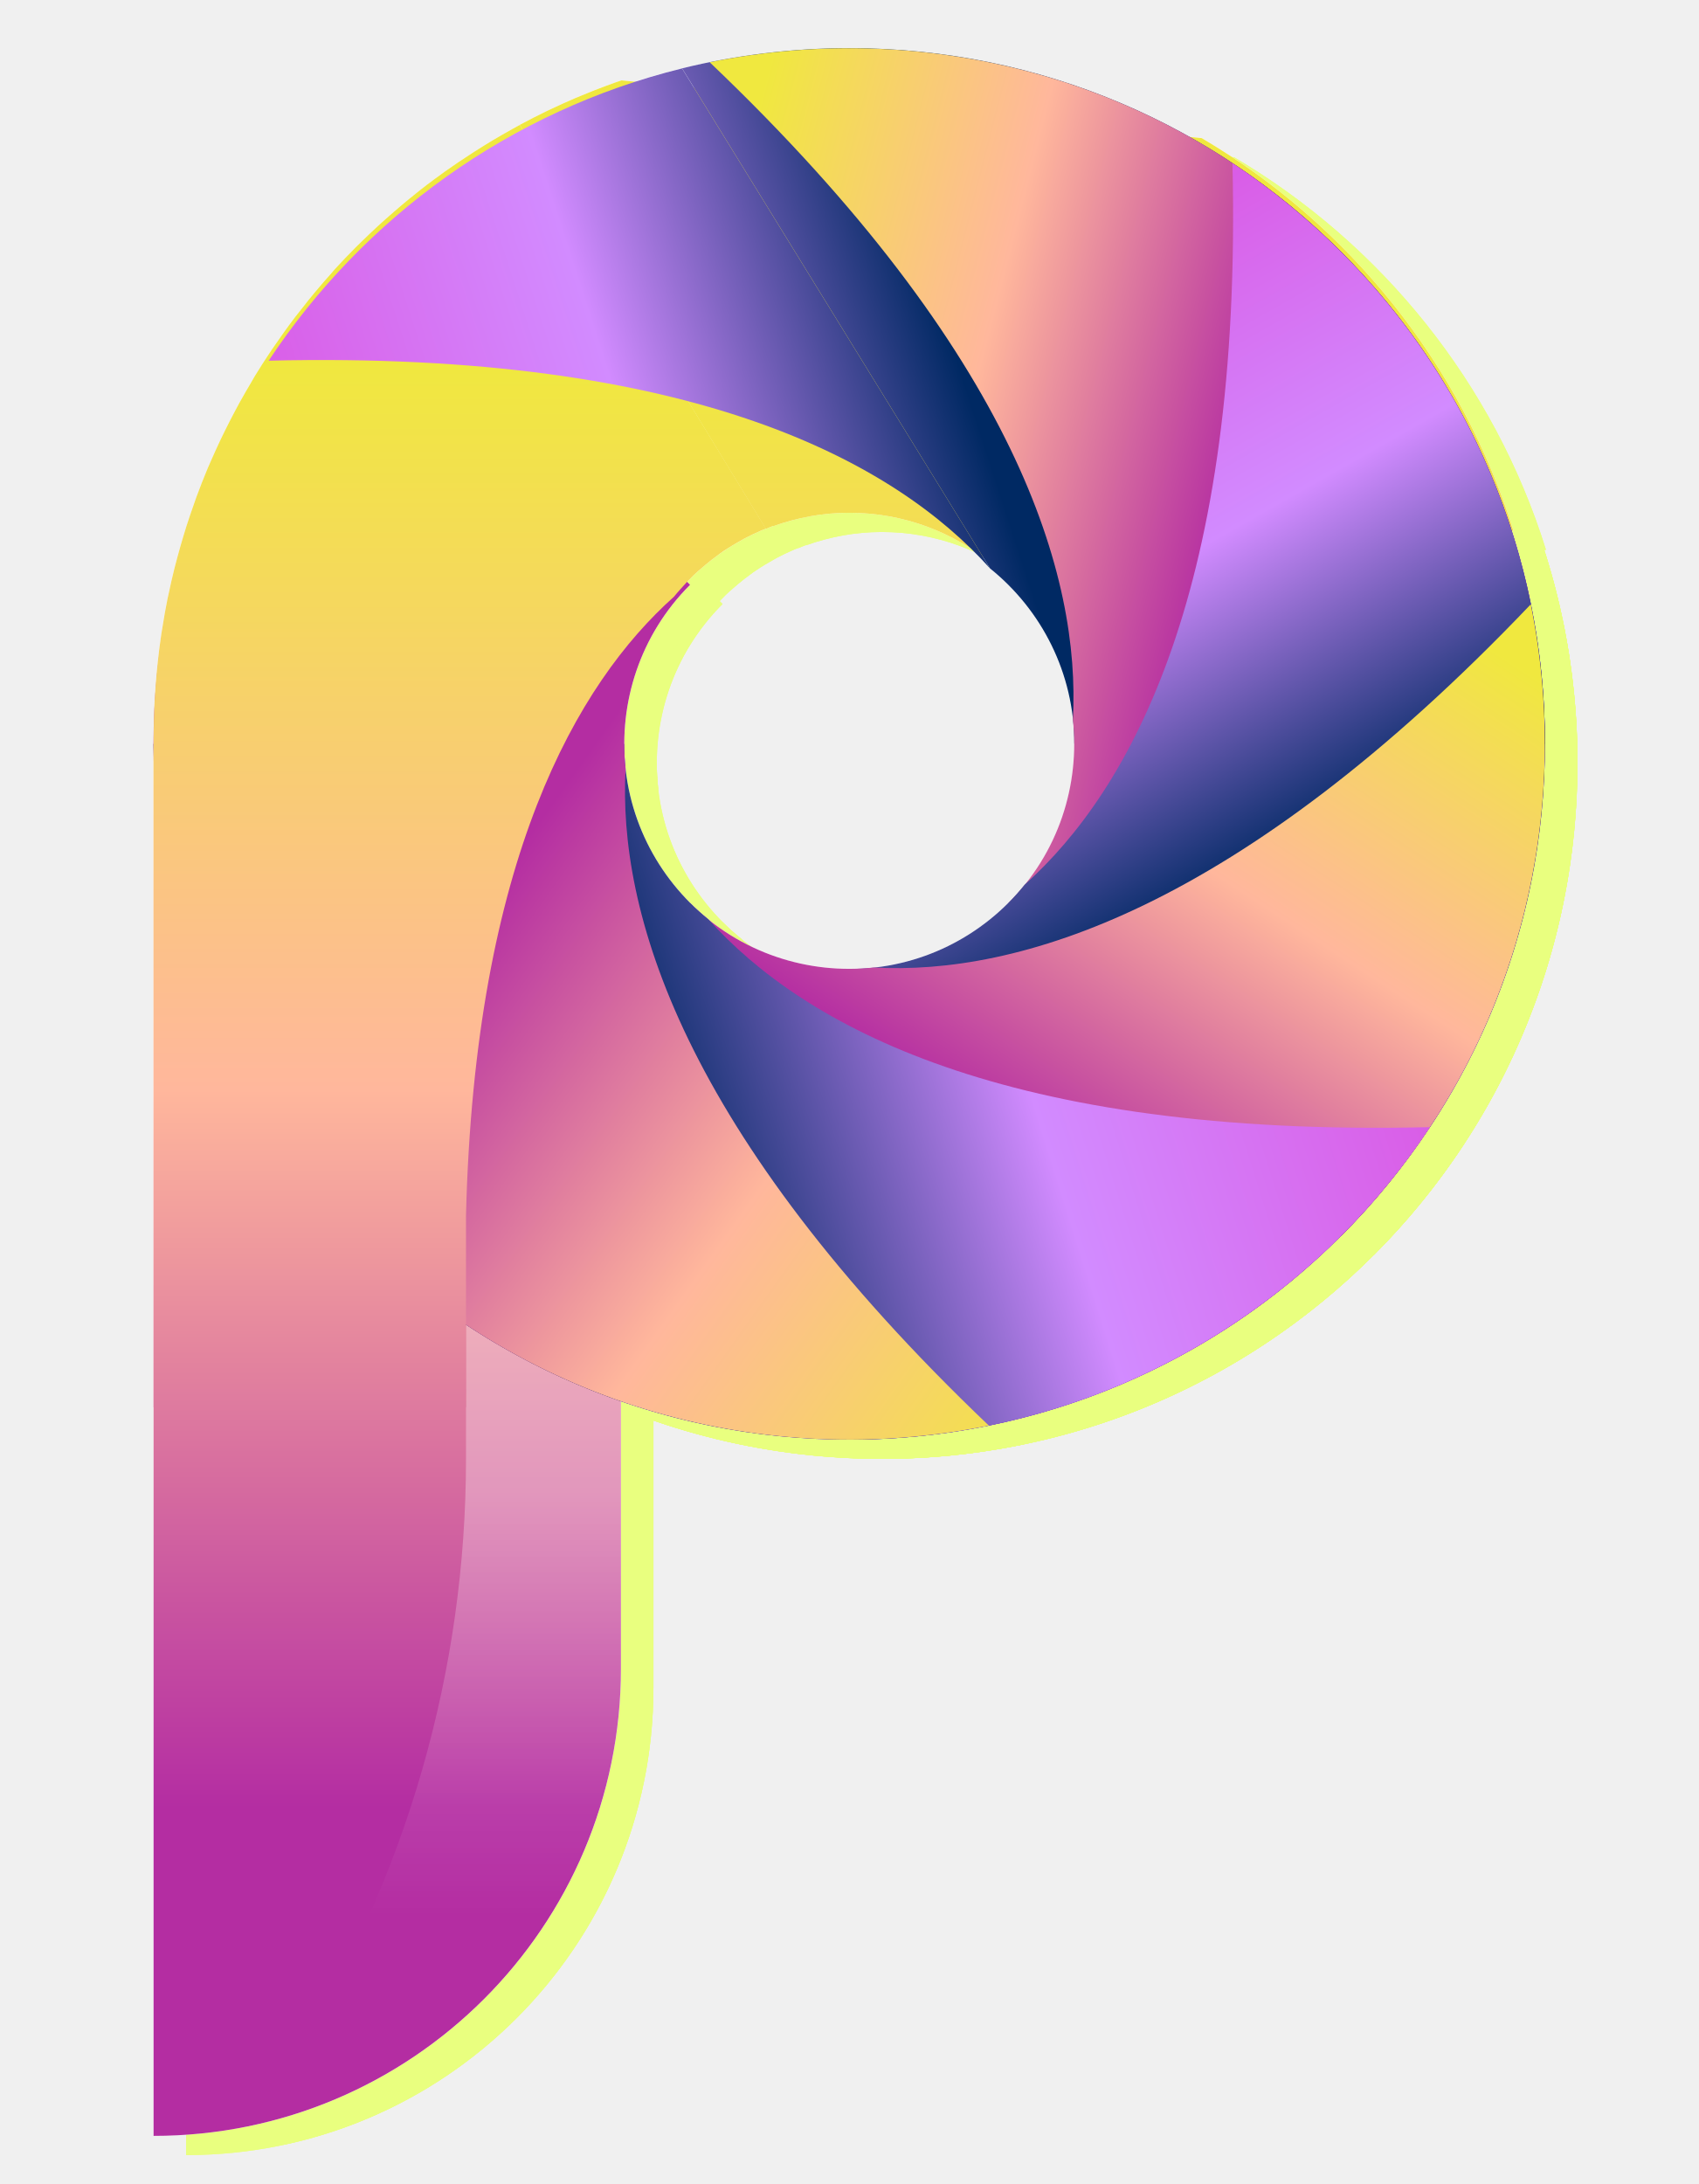
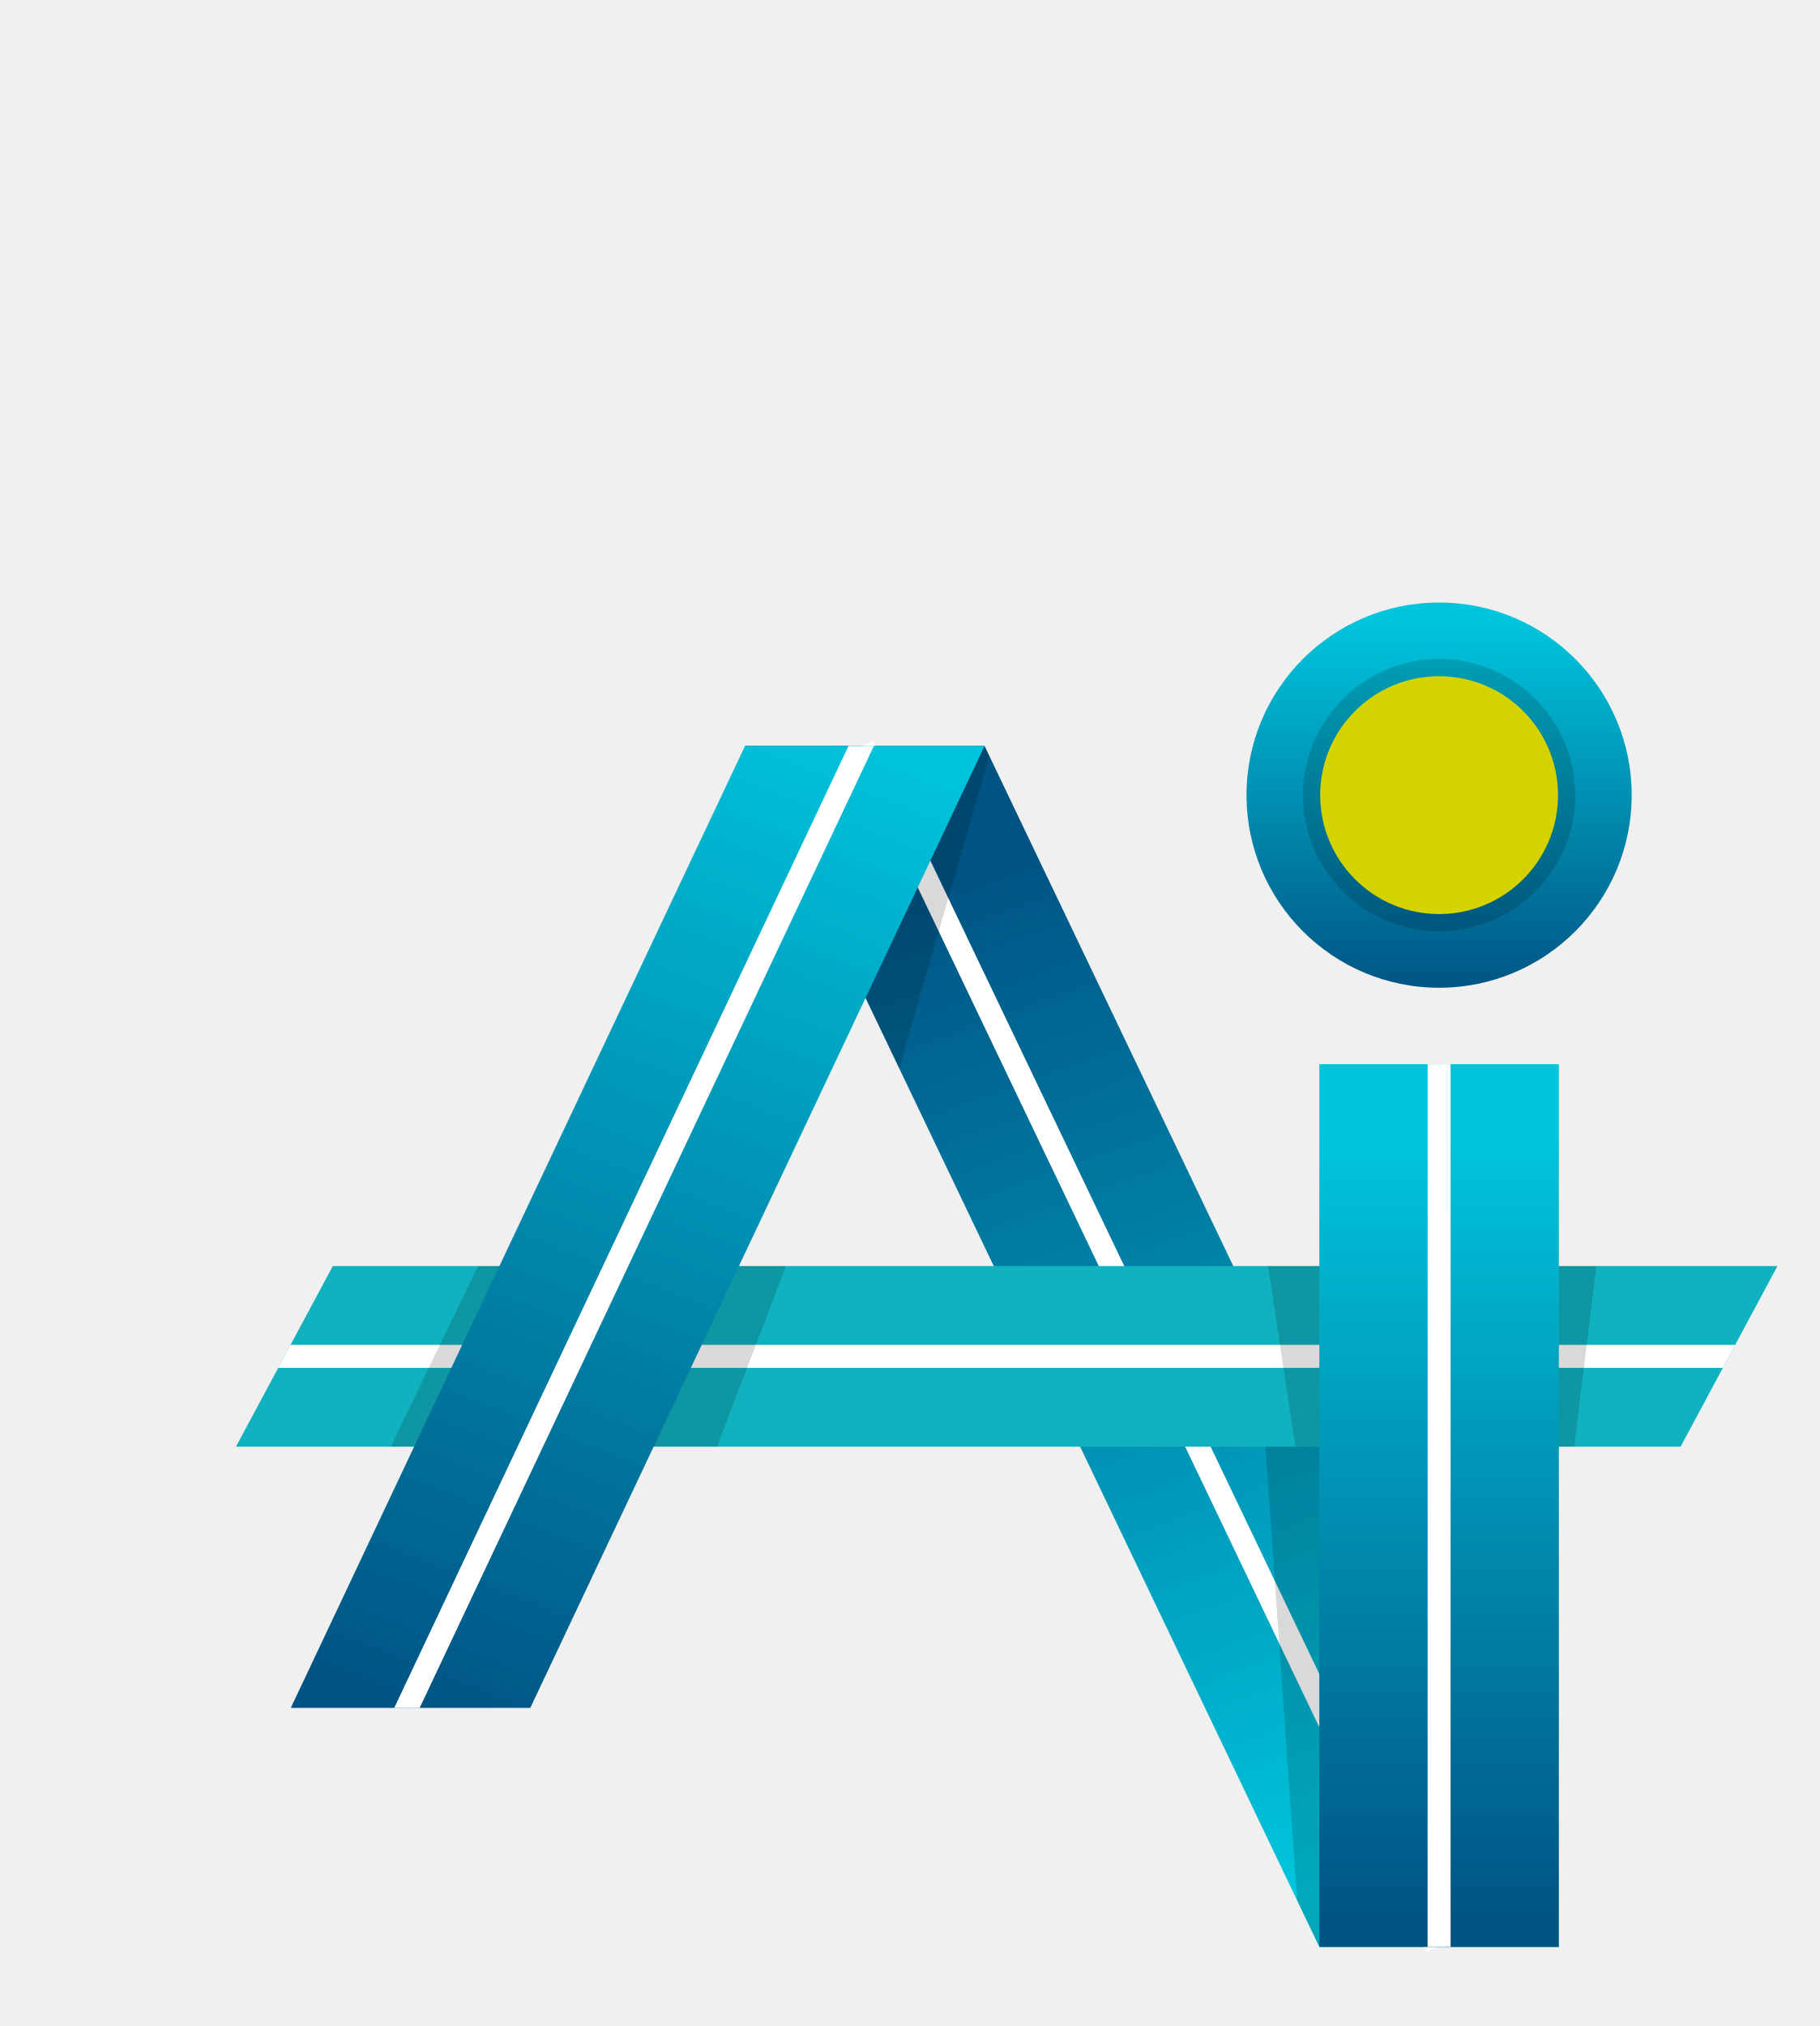
- <svg xmlns="http://www.w3.org/2000/svg" version="1.1" id="Layer_1" x="0px" y="0px" width="70px" height="90px" viewBox="-10 -10 70 90" enable-background="new -10 -10 70 90" xml:space="preserve">
-   <g id="Layer_1_2_">
+ <svg xmlns="http://www.w3.org/2000/svg" xmlns:xlink="http://www.w3.org/1999/xlink" version="1.1" id="Layer_1" x="0px" y="0px" width="1425.286px" height="1586.96px" viewBox="0 0 1425.286 1586.96" enable-background="new 0 0 1425.286 1586.96" xml:space="preserve">
+   <g>
    <g>
-       <path fill="#E9FF7F" d="M16.93-5.641L-2.332,21.446v57.363l0,0c10.638,0,19.261-8.623,19.261-19.261L16.93-5.641L16.93-5.641z" />
-       <path opacity="0.5" fill="#E9FF7F" enable-background="new    " d="M10.546,45.375v5.546c0,8.686-2.445,17.2-7.057,24.563    l-1.82,2.903c8.717-1.841,15.26-9.576,15.26-18.841V43.424L10.546,45.375z" />
-       <path fill="#E9FF7F" d="M22.902,12.586c0.104-0.041,0.206-0.086,0.311-0.124l0.008,0.008c0.976-0.349,2.022-0.548,3.117-0.548    c4.502,0,8.255,3.209,9.094,7.464l18.28-6.734C51.576,5.801,46.935,0.058,40.867-3.517l-8.032-0.798L16.948-5.894    c-0.094,0.033-0.191,0.061-0.286,0.097c-0.135,0.048-0.273,0.099-0.408,0.15c-0.278,0.104-0.555,0.213-0.828,0.326    c-0.127,0.051-0.252,0.102-0.377,0.155c-0.344,0.147-0.682,0.301-1.019,0.461c-0.048,0.023-0.097,0.043-0.142,0.066    c-0.38,0.183-0.756,0.377-1.126,0.575L22.902,12.586z" />
-       <path fill="#E9FF7F" d="M32.144,14.218c2.114,1.701,3.472,4.304,3.472,7.228h19.397c0-15.836-12.835-28.671-28.671-28.671    c-2.376,0-4.684,0.291-6.892,0.833L32.144,14.218z" />
-       <path fill="#E9FF7F" d="M46.615,1.171c-7.069-7.069-16.911-9.67-26.025-7.814C33.304,5.472,35.877,14.6,35.557,20.438    c0.293,2.697-0.588,5.498-2.656,7.566l13.717,13.717C57.811,30.523,57.811,12.37,46.615,1.171z" />
-       <path fill="#E9FF7F" d="M55.012,21.446c0-9.999-5.119-18.794-12.879-23.927c0.423,17.555-4.21,25.832-8.565,29.731    c-1.698,2.114-4.304,3.472-7.228,3.472v19.397C42.176,50.118,55.012,37.281,55.012,21.446z" />
-       <path fill="#E9FF7F" d="M46.613,41.721c7.069-7.069,9.67-16.911,7.814-26.025C42.311,28.409,33.183,30.984,27.346,30.662    c-2.697,0.293-5.498-0.588-7.566-2.656L6.063,41.723C17.263,52.916,35.417,52.916,46.613,41.721z" />
-       <path fill="#E9FF7F" d="M26.34,50.12c9.999,0,18.794-5.119,23.927-12.879c-17.555,0.423-25.832-4.21-29.731-8.565    c-2.113-1.702-3.471-4.305-3.471-7.228H-2.332C-2.332,37.281,10.505,50.12,26.34,50.12z" />
-       <path fill="#E9FF7F" d="M6.065,41.723c7.069,7.069,16.911,9.67,26.025,7.814c-12.713-12.115-15.288-21.242-14.967-27.08    c-0.292-2.698,0.588-5.499,2.656-7.567L6.065,1.173C-5.133,12.372-5.133,30.525,6.065,41.723z" />
-       <path fill="#E9FF7F" d="M12.764-4.062c-0.109,0.058-0.216,0.119-0.324,0.18c-0.264,0.145-0.527,0.296-0.786,0.451    c-0.122,0.074-0.246,0.15-0.37,0.226c-0.252,0.155-0.502,0.316-0.751,0.481c-0.107,0.071-0.213,0.14-0.321,0.211    c-0.347,0.236-0.69,0.479-1.026,0.73C9.183-1.779,9.18-1.777,9.178-1.774C8.846-1.525,8.521-1.267,8.199-1.005    C8.098-0.924,7.999-0.84,7.898-0.756C7.675-0.568,7.45-0.374,7.231-0.178C7.125-0.082,7.018,0.012,6.913,0.11    C6.689,0.316,6.469,0.528,6.253,0.739c-0.084,0.084-0.17,0.165-0.254,0.249C5.706,1.284,5.416,1.586,5.135,1.895    C5.095,1.94,5.057,1.986,5.016,2.029C4.775,2.297,4.54,2.569,4.311,2.845c-0.086,0.104-0.17,0.211-0.257,0.316    C3.871,3.387,3.69,3.617,3.512,3.848C3.426,3.96,3.342,4.075,3.258,4.188c-0.188,0.257-0.37,0.514-0.55,0.774    C2.649,5.05,2.586,5.134,2.527,5.223C2.291,5.575,2.065,5.925,1.845,6.285C1.799,6.361,1.756,6.44,1.711,6.516    C1.54,6.802,1.371,7.093,1.211,7.382C1.145,7.507,1.079,7.63,1.013,7.755c-0.137,0.257-0.271,0.52-0.4,0.781    c-0.061,0.127-0.124,0.252-0.185,0.38C0.281,9.219,0.144,9.527,0.01,9.838c-0.033,0.081-0.071,0.16-0.107,0.241    c-0.164,0.393-0.319,0.788-0.466,1.186c-0.038,0.102-0.074,0.208-0.109,0.311c-0.107,0.304-0.211,0.606-0.309,0.912    c-0.043,0.137-0.086,0.276-0.127,0.415c-0.086,0.287-0.169,0.575-0.248,0.865c-0.036,0.135-0.074,0.268-0.107,0.403    c-0.091,0.367-0.178,0.736-0.254,1.108c-0.01,0.053-0.025,0.107-0.036,0.163c-0.088,0.426-0.164,0.856-0.23,1.287    c-0.02,0.124-0.036,0.249-0.053,0.373c-0.046,0.314-0.086,0.63-0.119,0.945c-0.015,0.15-0.03,0.301-0.046,0.451    c-0.028,0.311-0.053,0.624-0.071,0.938c-0.008,0.137-0.018,0.276-0.025,0.413c-0.018,0.41-0.03,0.823-0.03,1.235H-2.33v0.071    c0,0.013,0,0.025,0,0.041c0,0.003,0,0.005,0,0.005c0,0.01,0,0.018,0,0.025v27.561h12.876v-7.893    c0.356-14.684,4.573-21.935,8.565-25.506l0,0c0.089-0.112,0.185-0.216,0.281-0.326c0.072-0.084,0.15-0.168,0.229-0.252    c0.097-0.102,0.196-0.203,0.299-0.304c0.091-0.089,0.188-0.173,0.285-0.257c0.152-0.135,0.309-0.264,0.469-0.39    c0.117-0.091,0.234-0.18,0.357-0.268c0.099-0.07,0.201-0.136,0.305-0.203c0.127-0.081,0.259-0.16,0.393-0.236    c0.091-0.053,0.183-0.107,0.276-0.158c0.216-0.114,0.436-0.221,0.662-0.319c0.079-0.036,0.16-0.064,0.241-0.097L12.764-4.062z" />
-       <path fill="#E9FF7F" d="M19.448-6.393C12.369-4.646,6.326-0.262,2.413,5.651c17.555-0.423,25.832,4.21,29.731,8.565L19.448-6.393z    " />
+       <g>
+         <linearGradient id="SVGID_1_" gradientUnits="userSpaceOnUse" x1="1051.29" y1="1466.433" x2="768.719" y2="684.947">
+           <stop offset="0" style="stop-color:#00C5DC" />
+           <stop offset="1" style="stop-color:#005484" />
+         </linearGradient>
+         <polygon fill="url(#SVGID_1_)" points="1221.156,1525.02 1033.53,1525.02 583.648,584.309 771.275,584.309    " />
+         <line fill="none" stroke="#FFFFFF" stroke-width="18" stroke-miterlimit="10" x1="1125.774" y1="1525.02" x2="675.893" y2="584.309" />
+       </g>
+       <g>
+         <polygon opacity="0.15" points="704.357,836.711 775.039,592.179 771.275,584.309 589.688,584.309 587.413,592.179    " />
+       </g>
+       <polygon opacity="0.15" points="1033.53,1525.02 1221.156,1525.02 984.018,1029.161 1016.142,1488.662   " />
    </g>
-   </g>
-   <g id="Layer_1_copy_1_">
    <g>
-       <path fill="#E9FF7F" d="M16.929-5.641L-2.332,21.446v57.363l0,0c10.638,0,19.261-8.623,19.261-19.261V-5.641L16.929-5.641z" />
-       <path opacity="0.5" fill="#E9FF7F" enable-background="new    " d="M10.544,45.374v5.546c0,8.686-2.445,17.2-7.057,24.563    L1.67,78.39c8.717-1.841,15.26-9.576,15.26-18.841V43.427L10.544,45.374z" />
-       <path fill="#E9FF7F" d="M22.901,12.587c0.104-0.041,0.206-0.086,0.311-0.124l0.008,0.008c0.976-0.349,2.022-0.548,3.117-0.548    c4.502,0,8.255,3.209,9.094,7.464l18.28-6.734C51.575,5.802,46.934,0.059,40.866-3.516l-8.03-0.8L16.947-5.895    c-0.094,0.036-0.191,0.064-0.286,0.099c-0.135,0.048-0.273,0.099-0.408,0.15c-0.278,0.104-0.555,0.213-0.828,0.326    c-0.127,0.051-0.252,0.102-0.377,0.155c-0.344,0.147-0.682,0.301-1.019,0.461c-0.048,0.023-0.097,0.043-0.142,0.066    c-0.38,0.183-0.753,0.377-1.126,0.575L22.901,12.587z" />
-       <path fill="#E9FF7F" d="M32.144,14.218c2.114,1.701,3.472,4.304,3.472,7.228h19.397c0-15.836-12.835-28.671-28.671-28.671    c-2.376,0-4.684,0.291-6.892,0.833L32.144,14.218z" />
-       <path fill="#E9FF7F" d="M46.614,1.172c-7.069-7.069-16.911-9.67-26.025-7.814C33.302,5.473,35.877,14.6,35.556,20.438    c0.293,2.697-0.588,5.498-2.656,7.566l13.717,13.717C57.809,30.521,57.809,12.37,46.614,1.172z" />
-       <path fill="#E9FF7F" d="M55.011,21.446c0-9.999-5.119-18.794-12.879-23.927c0.423,17.555-4.21,25.832-8.565,29.731    c-1.698,2.114-4.304,3.472-7.228,3.472v19.397C42.176,50.118,55.011,37.282,55.011,21.446z" />
-       <path fill="#E9FF7F" d="M46.612,41.721c7.069-7.069,9.67-16.911,7.814-26.025C42.31,28.409,33.183,30.984,27.346,30.662    c-2.697,0.293-5.498-0.588-7.566-2.656L6.065,41.721C17.263,52.916,35.416,52.916,46.612,41.721z" />
-       <path fill="#E9FF7F" d="M26.34,50.119c9.999,0,18.794-5.119,23.927-12.879c-17.555,0.423-25.832-4.21-29.731-8.565    c-2.114-1.701-3.472-4.304-3.472-7.228H-2.332C-2.332,37.282,10.504,50.119,26.34,50.119z" />
-       <path fill="#E9FF7F" d="M6.065,41.724c7.069,7.069,16.911,9.67,26.025,7.814C19.377,37.422,16.802,28.295,17.122,22.457    c-0.292-2.697,0.589-5.498,2.656-7.566L6.065,1.173C-5.131,12.371-5.134,30.525,6.065,41.724z" />
-       <path fill="#E9FF7F" d="M12.762-4.062c-0.109,0.058-0.216,0.119-0.324,0.18c-0.264,0.147-0.527,0.299-0.786,0.451    c-0.122,0.076-0.246,0.15-0.37,0.226c-0.252,0.155-0.502,0.316-0.751,0.481c-0.107,0.071-0.213,0.14-0.321,0.213    c-0.347,0.234-0.69,0.476-1.026,0.728C9.181-1.779,9.179-1.777,9.176-1.774C8.842-1.528,8.52-1.27,8.198-1.008    C8.097-0.924,7.997-0.84,7.897-0.756C7.673-0.566,7.449-0.374,7.23-0.178C7.123-0.083,7.017,0.011,6.911,0.109    C6.688,0.314,6.468,0.528,6.252,0.737c-0.084,0.084-0.17,0.165-0.254,0.249C5.702,1.282,5.415,1.585,5.132,1.893    C5.093,1.939,5.055,1.985,5.015,2.031C4.776,2.299,4.538,2.568,4.31,2.846C4.223,2.948,4.139,3.054,4.053,3.16    C3.87,3.386,3.688,3.616,3.511,3.847C3.424,3.959,3.34,4.073,3.257,4.186C3.071,4.443,2.887,4.701,2.709,4.96    C2.647,5.051,2.583,5.137,2.525,5.225c-0.234,0.349-0.461,0.7-0.68,1.059C1.799,6.361,1.756,6.44,1.711,6.516    C1.54,6.802,1.374,7.092,1.211,7.382C1.144,7.507,1.078,7.629,1.012,7.753c-0.137,0.257-0.271,0.52-0.4,0.781    c-0.064,0.127-0.124,0.252-0.185,0.38C0.281,9.221,0.143,9.527,0.008,9.837c-0.033,0.083-0.071,0.161-0.107,0.243    c-0.163,0.393-0.319,0.786-0.466,1.186c-0.038,0.102-0.074,0.208-0.109,0.311c-0.107,0.304-0.211,0.606-0.309,0.912    c-0.043,0.137-0.086,0.276-0.127,0.415c-0.086,0.288-0.168,0.575-0.246,0.866c-0.036,0.135-0.071,0.268-0.107,0.403    c-0.091,0.367-0.178,0.736-0.254,1.108c-0.01,0.053-0.025,0.107-0.036,0.16c-0.086,0.426-0.163,0.856-0.229,1.286    c-0.023,0.124-0.038,0.249-0.056,0.373c-0.046,0.316-0.086,0.629-0.119,0.948c-0.015,0.15-0.03,0.3-0.046,0.451    c-0.028,0.31-0.053,0.624-0.071,0.936c-0.008,0.137-0.018,0.276-0.025,0.413c-0.018,0.41-0.03,0.823-0.03,1.235h-0.003v0.072    c0,0.013,0,0.025,0,0.041c0,0.003,0,0.005,0,0.005c0,0.01,0,0.018,0,0.025v27.561h12.876v-7.893    c0.357-14.685,4.574-21.935,8.565-25.506l0,0c0.089-0.112,0.185-0.216,0.281-0.326c0.074-0.084,0.15-0.168,0.229-0.252    c0.097-0.102,0.196-0.203,0.299-0.304c0.091-0.089,0.188-0.173,0.286-0.257c0.152-0.135,0.309-0.264,0.469-0.39    c0.117-0.091,0.234-0.18,0.357-0.268c0.098-0.071,0.199-0.137,0.304-0.203c0.127-0.081,0.259-0.16,0.393-0.236    c0.091-0.053,0.183-0.107,0.276-0.158c0.216-0.114,0.436-0.221,0.662-0.319c0.079-0.036,0.16-0.064,0.241-0.097L12.762-4.062z" />
-       <path fill="#E9FF7F" d="M19.448-6.389C12.369-4.642,6.324-0.262,2.413,5.655c17.555-0.423,25.831,4.209,29.731,8.565L19.448-6.389    z" />
+       <g>
+         <polygon fill="#10B2BF" points="1392.397,991.693 260.717,991.693 184.852,1133.163 1316.532,1133.163    " />
+         <g>
+           <defs>
+             <polygon id="SVGID_2_" points="1392.397,991.693 260.717,991.693 184.852,1133.163 1316.532,1133.163      " />
+           </defs>
+           <clipPath id="SVGID_3_">
+             <use xlink:href="#SVGID_2_" overflow="visible" />
+           </clipPath>
+           <line clip-path="url(#SVGID_3_)" fill="none" stroke="#FFFFFF" stroke-width="18" stroke-miterlimit="10" x1="1494.693" y1="1062.428" x2="158.421" y2="1062.428" />
+         </g>
+       </g>
+       <polygon opacity="0.15" points="306.039,1133.163 561.69,1133.163 615.702,991.693 374.474,991.693   " />
+       <polygon opacity="0.15" points="1014.808,1133.163 1233.225,1133.163 1250.518,991.693 993.332,991.693   " />
    </g>
-   </g>
-   <g id="Layer_1_1_">
    <g>
-       <path fill="#FFFFFF" d="M15.591-6.433L-3.671,20.654v57.363l0,0c10.638,0,19.261-8.623,19.261-19.261L15.591-6.433L15.591-6.433z" />
-       <path opacity="0.5" fill="#FFFFFF" enable-background="new    " d="M9.206,44.583v5.546c0,8.686-2.445,17.2-7.057,24.563    l-1.82,2.903c8.717-1.841,15.26-9.576,15.26-18.841V42.632L9.206,44.583z" />
-       <path fill="#FFFFFF" d="M21.563,11.794c0.104-0.041,0.206-0.086,0.311-0.124l0.008,0.008c0.976-0.349,2.022-0.548,3.117-0.548    c4.502,0,8.255,3.209,9.094,7.464l18.28-6.734C50.236,5.009,45.596-0.734,39.527-4.309l-8.032-0.798L15.609-6.686    c-0.094,0.033-0.191,0.061-0.286,0.097c-0.135,0.048-0.273,0.099-0.408,0.15c-0.278,0.104-0.555,0.213-0.828,0.326    c-0.127,0.051-0.252,0.102-0.377,0.155c-0.344,0.147-0.682,0.301-1.019,0.461c-0.048,0.023-0.097,0.043-0.142,0.066    c-0.38,0.183-0.756,0.377-1.126,0.575L21.563,11.794z" />
-       <path fill="#FFFFFF" d="M30.804,13.426c2.114,1.701,3.472,4.304,3.472,7.228h19.397c0-15.836-12.835-28.671-28.671-28.671    c-2.376,0-4.684,0.291-6.892,0.833L30.804,13.426z" />
-       <path fill="#FFFFFF" d="M45.276,0.379c-7.069-7.069-16.911-9.67-26.025-7.814C31.964,4.68,34.538,13.808,34.218,19.646    c0.293,2.697-0.588,5.498-2.656,7.566l13.717,13.717C56.471,29.731,56.471,11.578,45.276,0.379z" />
-       <path fill="#FFFFFF" d="M53.673,20.654c0-9.999-5.119-18.794-12.879-23.927c0.423,17.555-4.21,25.832-8.565,29.731    c-1.698,2.114-4.304,3.472-7.228,3.472v19.397C40.836,49.325,53.673,36.489,53.673,20.654z" />
-       <path fill="#FFFFFF" d="M45.273,40.929c7.069-7.069,9.67-16.911,7.814-26.025C40.972,27.617,31.843,30.192,26.006,29.87    c-2.697,0.293-5.498-0.588-7.566-2.656L4.723,40.931C15.924,52.124,34.078,52.124,45.273,40.929z" />
-       <path fill="#FFFFFF" d="M25,49.328c9.999,0,18.794-5.119,23.927-12.879c-17.555,0.423-25.832-4.21-29.731-8.565    c-2.113-1.702-3.471-4.305-3.471-7.228H-3.671C-3.671,36.489,9.165,49.328,25,49.328z" />
-       <path fill="#FFFFFF" d="M4.726,40.931c7.069,7.069,16.911,9.67,26.025,7.814C18.037,36.63,15.462,27.503,15.784,21.665    c-0.292-2.698,0.588-5.499,2.656-7.567L4.726,0.381C-6.472,11.58-6.472,29.733,4.726,40.931z" />
-       <path fill="#FFFFFF" d="M11.424-4.854c-0.109,0.058-0.216,0.119-0.324,0.18c-0.264,0.145-0.527,0.296-0.786,0.451    c-0.122,0.074-0.246,0.15-0.37,0.226C9.693-3.841,9.442-3.68,9.193-3.515C9.087-3.444,8.98-3.375,8.872-3.304    c-0.347,0.236-0.69,0.479-1.026,0.73C7.843-2.571,7.84-2.569,7.838-2.566C7.506-2.317,7.181-2.059,6.86-1.798    C6.758-1.716,6.659-1.632,6.559-1.549C6.335-1.361,6.11-1.166,5.892-0.971C5.785-0.874,5.678-0.78,5.573-0.682    C5.349-0.476,5.13-0.264,4.914-0.053C4.83,0.03,4.743,0.112,4.66,0.196C4.366,0.492,4.077,0.794,3.796,1.103    C3.755,1.148,3.717,1.194,3.676,1.237C3.435,1.505,3.2,1.777,2.971,2.053c-0.086,0.104-0.17,0.211-0.257,0.316    C2.532,2.595,2.35,2.825,2.172,3.056c-0.086,0.112-0.17,0.226-0.254,0.339C1.73,3.652,1.549,3.91,1.368,4.169    C1.31,4.258,1.246,4.342,1.188,4.431C0.952,4.783,0.725,5.133,0.506,5.493C0.46,5.569,0.417,5.648,0.371,5.724    C0.201,6.01,0.032,6.301-0.128,6.59C-0.194,6.715-0.26,6.838-0.326,6.963c-0.137,0.257-0.271,0.52-0.4,0.781    c-0.061,0.127-0.124,0.252-0.185,0.38C-1.058,8.427-1.195,8.735-1.33,9.046c-0.033,0.081-0.071,0.16-0.107,0.241    c-0.164,0.393-0.319,0.788-0.466,1.186c-0.038,0.102-0.074,0.208-0.109,0.311c-0.107,0.304-0.211,0.606-0.309,0.912    c-0.043,0.137-0.086,0.276-0.127,0.415c-0.086,0.287-0.169,0.575-0.248,0.865c-0.036,0.135-0.074,0.268-0.107,0.403    c-0.091,0.367-0.178,0.736-0.254,1.108c-0.01,0.053-0.025,0.107-0.036,0.163c-0.088,0.426-0.164,0.856-0.23,1.287    c-0.02,0.124-0.036,0.249-0.053,0.373c-0.046,0.314-0.086,0.63-0.119,0.945c-0.015,0.15-0.03,0.301-0.046,0.451    c-0.028,0.311-0.053,0.624-0.071,0.938c-0.008,0.137-0.018,0.276-0.025,0.413c-0.018,0.41-0.03,0.823-0.03,1.235H-3.67v0.071    c0,0.013,0,0.025,0,0.041c0,0.003,0,0.005,0,0.005c0,0.01,0,0.018,0,0.025v27.561H9.206v-7.893    c0.356-14.684,4.573-21.935,8.565-25.506l0,0c0.089-0.112,0.185-0.216,0.281-0.326c0.072-0.084,0.15-0.168,0.229-0.252    c0.097-0.102,0.196-0.203,0.299-0.304c0.091-0.089,0.188-0.173,0.285-0.257c0.152-0.135,0.309-0.264,0.469-0.39    c0.117-0.091,0.234-0.18,0.357-0.268c0.099-0.07,0.201-0.136,0.305-0.203c0.127-0.081,0.259-0.16,0.393-0.236    c0.091-0.053,0.183-0.107,0.276-0.158c0.216-0.114,0.436-0.221,0.662-0.319c0.079-0.036,0.16-0.064,0.241-0.097L11.424-4.854z" />
-       <path fill="#FFFFFF" d="M18.109-7.185C11.029-5.438,4.986-1.054,1.073,4.859c17.555-0.423,25.832,4.21,29.731,8.565L18.109-7.185z    " />
-     </g>
-   </g>
-   <g id="Layer_1_copy">
-     <g>
-       <linearGradient id="SVGID_1_" gradientUnits="userSpaceOnUse" x1="861.484" y1="-2164.198" x2="861.484" y2="-2223.793" gradientTransform="matrix(1 0 0 1 -855.525 2228.72)">
-         <stop offset="0" style="stop-color:#B42DA2" />
-         <stop offset="0.497" style="stop-color:#FFB79C" />
-         <stop offset="1" style="stop-color:#F0E83F" />
-       </linearGradient>
-       <path fill="url(#SVGID_1_)" d="M15.589-6.433L-3.671,20.654v57.363l0,0c10.638,0,19.261-8.623,19.261-19.261V-6.433L15.589-6.433z    " />
-       <linearGradient id="SVGID_2_" gradientUnits="userSpaceOnUse" x1="863.486" y1="-2177.118" x2="863.486" y2="-2159.803" gradientTransform="matrix(1 0 0 1 -855.525 2228.72)">
-         <stop offset="0" style="stop-color:#FFFFFF;stop-opacity:0.6" />
-         <stop offset="1" style="stop-color:#FFFFFF;stop-opacity:0" />
-       </linearGradient>
-       <path opacity="0.5" fill="url(#SVGID_2_)" enable-background="new    " d="M9.205,44.582v5.546c0,8.686-2.445,17.2-7.057,24.563    L0.33,77.598c8.717-1.841,15.26-9.576,15.26-18.841V42.635L9.205,44.582z" />
-       <linearGradient id="SVGID_3_" gradientUnits="userSpaceOnUse" x1="887.422" y1="-2164.198" x2="887.422" y2="-2223.793" gradientTransform="matrix(1 0 0 1 -855.525 2228.72)">
-         <stop offset="0" style="stop-color:#B42DA2" />
-         <stop offset="0.497" style="stop-color:#FFB79C" />
-         <stop offset="1" style="stop-color:#F0E83F" />
-       </linearGradient>
-       <path fill="url(#SVGID_3_)" d="M21.561,11.795c0.104-0.041,0.206-0.086,0.311-0.124l0.008,0.008    c0.976-0.349,2.022-0.548,3.117-0.548c4.502,0,8.255,3.209,9.094,7.464l18.28-6.734C50.235,5.01,45.595-0.733,39.526-4.308    l-8.03-0.8L15.607-6.687c-0.094,0.036-0.191,0.064-0.286,0.099c-0.135,0.048-0.273,0.099-0.408,0.15    c-0.278,0.104-0.555,0.213-0.828,0.326c-0.127,0.051-0.252,0.102-0.377,0.155c-0.344,0.147-0.682,0.301-1.019,0.461    c-0.048,0.023-0.097,0.043-0.142,0.066c-0.38,0.183-0.753,0.377-1.126,0.575L21.561,11.795z" />
-       <linearGradient id="SVGID_4_" gradientUnits="userSpaceOnUse" x1="859.097" y1="-2211.495" x2="886.147" y2="-2220.275" gradientTransform="matrix(1 0 0 1 -855.525 2228.72)">
-         <stop offset="0" style="stop-color:#DA5AE5" />
-         <stop offset="0.513" style="stop-color:#D28BFF" />
-         <stop offset="1" style="stop-color:#002963" />
-       </linearGradient>
-       <path fill="url(#SVGID_4_)" d="M30.804,13.426c2.114,1.701,3.472,4.304,3.472,7.228h19.397c0-15.836-12.835-28.671-28.671-28.671    c-2.376,0-4.684,0.291-6.892,0.833L30.804,13.426z" />
-       <linearGradient id="SVGID_5_" gradientUnits="userSpaceOnUse" x1="894.575" y1="-2211.726" x2="872.448" y2="-2217.407" gradientTransform="matrix(1 0 0 1 -855.525 2228.72)">
-         <stop offset="0" style="stop-color:#B42DA2" />
-         <stop offset="0.497" style="stop-color:#FFB79C" />
-         <stop offset="1" style="stop-color:#F0E83F" />
-       </linearGradient>
-       <path fill="url(#SVGID_5_)" d="M45.274,0.38C38.205-6.69,28.364-9.29,19.249-7.434c12.713,12.115,15.288,21.242,14.967,27.08    c0.293,2.697-0.588,5.498-2.656,7.566l13.717,13.717C56.47,29.729,56.47,11.578,45.274,0.38z" />
-       <linearGradient id="SVGID_6_" gradientUnits="userSpaceOnUse" x1="880.201" y1="-2223.367" x2="893.252" y2="-2200.351" gradientTransform="matrix(1 0 0 1 -855.525 2228.72)">
-         <stop offset="0" style="stop-color:#DA5AE5" />
-         <stop offset="0.513" style="stop-color:#D28BFF" />
-         <stop offset="1" style="stop-color:#002963" />
-       </linearGradient>
-       <path fill="url(#SVGID_6_)" d="M53.671,20.654c0-9.999-5.119-18.794-12.879-23.927c0.423,17.555-4.21,25.832-8.565,29.731    C30.53,28.572,27.924,29.93,25,29.93v19.397C40.836,49.325,53.671,36.49,53.671,20.654z" />
-       <linearGradient id="SVGID_7_" gradientUnits="userSpaceOnUse" x1="884.553" y1="-2193.393" x2="899.803" y2="-2216.717" gradientTransform="matrix(1 0 0 1 -855.525 2228.72)">
-         <stop offset="0" style="stop-color:#B42DA2" />
-         <stop offset="0.497" style="stop-color:#FFB79C" />
-         <stop offset="1" style="stop-color:#F0E83F" />
-       </linearGradient>
-       <path fill="url(#SVGID_7_)" d="M45.272,40.929c7.069-7.069,9.67-16.911,7.814-26.025C40.971,27.617,31.843,30.192,26.006,29.87    c-2.697,0.293-5.498-0.588-7.566-2.656L4.726,40.929C15.924,52.124,34.077,52.124,45.272,40.929z" />
-       <linearGradient id="SVGID_8_" gradientUnits="userSpaceOnUse" x1="901.679" y1="-2204.209" x2="871.544" y2="-2194.717" gradientTransform="matrix(1 0 0 1 -855.525 2228.72)">
-         <stop offset="0" style="stop-color:#DA5AE5" />
-         <stop offset="0.513" style="stop-color:#D28BFF" />
-         <stop offset="1" style="stop-color:#002963" />
-       </linearGradient>
-       <path fill="url(#SVGID_8_)" d="M25,49.327c9.999,0,18.794-5.119,23.927-12.879c-17.555,0.423-25.832-4.21-29.731-8.565    c-2.114-1.701-3.472-4.304-3.472-7.228H-3.671C-3.671,36.49,9.164,49.327,25,49.327z" />
-       <linearGradient id="SVGID_9_" gradientUnits="userSpaceOnUse" x1="866.613" y1="-2203.28" x2="893.226" y2="-2184.292" gradientTransform="matrix(1 0 0 1 -855.525 2228.72)">
-         <stop offset="0" style="stop-color:#B42DA2" />
-         <stop offset="0.497" style="stop-color:#FFB79C" />
-         <stop offset="1" style="stop-color:#F0E83F" />
-       </linearGradient>
-       <path fill="url(#SVGID_9_)" d="M4.726,40.932c7.069,7.069,16.911,9.67,26.025,7.814C18.037,36.63,15.462,27.503,15.783,21.665    c-0.292-2.697,0.589-5.498,2.656-7.566L4.726,0.381C-6.471,11.579-6.474,29.733,4.726,40.932z" />
-       <linearGradient id="SVGID_10_" gradientUnits="userSpaceOnUse" x1="864.471" y1="-2164.198" x2="864.471" y2="-2223.793" gradientTransform="matrix(1 0 0 1 -855.525 2228.72)">
-         <stop offset="0" style="stop-color:#B42DA2" />
-         <stop offset="0.497" style="stop-color:#FFB79C" />
-         <stop offset="1" style="stop-color:#F0E83F" />
-       </linearGradient>
-       <path fill="url(#SVGID_10_)" d="M11.423-4.854c-0.109,0.058-0.216,0.119-0.324,0.18c-0.264,0.147-0.527,0.299-0.786,0.451    c-0.122,0.076-0.246,0.15-0.37,0.226C9.691-3.841,9.441-3.68,9.192-3.515c-0.107,0.071-0.213,0.14-0.321,0.213    c-0.347,0.234-0.69,0.476-1.026,0.728C7.842-2.571,7.839-2.569,7.837-2.566C7.503-2.32,7.18-2.062,6.859-1.8    C6.757-1.716,6.658-1.632,6.557-1.549C6.334-1.358,6.109-1.166,5.891-0.971C5.784-0.875,5.677-0.781,5.572-0.683    C5.348-0.478,5.128-0.264,4.912-0.055c-0.084,0.084-0.17,0.165-0.254,0.249C4.362,0.49,4.075,0.793,3.792,1.101    C3.754,1.147,3.716,1.193,3.675,1.239C3.436,1.507,3.199,1.776,2.97,2.054C2.884,2.156,2.8,2.262,2.713,2.368    C2.531,2.594,2.349,2.824,2.171,3.055c-0.086,0.112-0.17,0.226-0.254,0.339c-0.185,0.257-0.37,0.514-0.548,0.774    C1.307,4.259,1.244,4.345,1.185,4.433c-0.234,0.349-0.461,0.7-0.68,1.059C0.46,5.569,0.417,5.648,0.371,5.724    C0.201,6.01,0.034,6.3-0.128,6.59c-0.067,0.124-0.133,0.246-0.199,0.371c-0.137,0.257-0.271,0.52-0.4,0.781    c-0.064,0.127-0.124,0.252-0.185,0.38c-0.145,0.306-0.283,0.612-0.418,0.922c-0.033,0.083-0.071,0.161-0.107,0.243    c-0.163,0.393-0.319,0.786-0.466,1.186c-0.038,0.102-0.074,0.208-0.109,0.311c-0.107,0.304-0.211,0.606-0.309,0.912    c-0.043,0.137-0.086,0.276-0.127,0.415c-0.086,0.288-0.168,0.575-0.246,0.866c-0.036,0.135-0.071,0.268-0.107,0.403    c-0.091,0.367-0.178,0.736-0.254,1.108c-0.01,0.053-0.025,0.107-0.036,0.16c-0.086,0.426-0.163,0.856-0.229,1.286    c-0.023,0.124-0.038,0.249-0.056,0.373c-0.046,0.316-0.086,0.629-0.119,0.948c-0.015,0.15-0.03,0.3-0.046,0.451    c-0.028,0.31-0.053,0.624-0.071,0.936c-0.008,0.137-0.018,0.276-0.025,0.413c-0.018,0.41-0.03,0.823-0.03,1.235h-0.003v0.072    c0,0.013,0,0.025,0,0.041c0,0.003,0,0.005,0,0.005c0,0.01,0,0.018,0,0.025v27.561H9.205v-7.893    c0.357-14.685,4.574-21.935,8.565-25.506l0,0c0.089-0.112,0.185-0.216,0.281-0.326c0.074-0.084,0.15-0.168,0.229-0.252    c0.097-0.102,0.196-0.203,0.299-0.304c0.091-0.089,0.188-0.173,0.286-0.257c0.152-0.135,0.309-0.264,0.469-0.39    c0.117-0.091,0.234-0.18,0.357-0.268c0.098-0.071,0.199-0.137,0.304-0.203c0.127-0.081,0.259-0.16,0.393-0.236    c0.091-0.053,0.183-0.107,0.276-0.158c0.216-0.114,0.436-0.221,0.662-0.319c0.079-0.036,0.16-0.064,0.241-0.097L11.423-4.854z" />
-       <linearGradient id="SVGID_11_" gradientUnits="userSpaceOnUse" x1="856.935" y1="-2218.155" x2="883.986" y2="-2226.935" gradientTransform="matrix(1 0 0 1 -855.525 2228.72)">
-         <stop offset="0" style="stop-color:#DA5AE5" />
-         <stop offset="0.513" style="stop-color:#D28BFF" />
-         <stop offset="1" style="stop-color:#002963" />
-       </linearGradient>
-       <path fill="url(#SVGID_11_)" d="M18.109-7.181C11.029-5.434,4.985-1.054,1.073,4.863c17.555-0.423,25.831,4.209,29.731,8.565    L18.109-7.181z" />
+       <g>
+         <linearGradient id="SVGID_4_" gradientUnits="userSpaceOnUse" x1="656.947" y1="558.466" x2="347.885" y2="1348.782">
+           <stop offset="0" style="stop-color:#00C5DC" />
+           <stop offset="1" style="stop-color:#005484" />
+         </linearGradient>
+         <polygon fill="url(#SVGID_4_)" points="227.785,1337.787 415.412,1337.787 771.24,584.309 583.614,584.309    " />
+         <g>
+           <defs>
+             <polygon id="SVGID_5_" points="227.785,1337.787 415.412,1337.787 771.24,584.309 583.614,584.309      " />
+           </defs>
+           <clipPath id="SVGID_6_">
+             <use xlink:href="#SVGID_5_" overflow="visible" />
+           </clipPath>
+           <line clip-path="url(#SVGID_6_)" fill="none" stroke="#FFFFFF" stroke-width="18" stroke-miterlimit="10" x1="303.438" y1="1370.287" x2="689.964" y2="551.808" />
+         </g>
+       </g>
+       <g>
+         <g>
+           <linearGradient id="SVGID_7_" gradientUnits="userSpaceOnUse" x1="1127.343" y1="888.771" x2="1127.343" y2="1502.623">
+             <stop offset="0" style="stop-color:#00C5DC" />
+             <stop offset="1" style="stop-color:#005484" />
+           </linearGradient>
+           <rect x="1033.53" y="833.56" fill="url(#SVGID_7_)" width="187.626" height="691.46" />
+           <line fill="none" stroke="#FFFFFF" stroke-width="18" stroke-miterlimit="10" x1="1127.343" y1="833.56" x2="1127.343" y2="1525.02" />
+         </g>
+         <g>
+           <g>
+             <linearGradient id="SVGID_8_" gradientUnits="userSpaceOnUse" x1="1127.342" y1="487.01" x2="1127.342" y2="775.78">
+               <stop offset="0" style="stop-color:#00C5DC" />
+               <stop offset="1" style="stop-color:#005484" />
+             </linearGradient>
+             <circle fill="url(#SVGID_8_)" cx="1127.343" cy="622.826" r="150.862" />
+             <circle opacity="0.15" cx="1127.343" cy="622.826" r="106.646" />
+           </g>
+           <circle fill="#D4D300" stroke="#D4D300" stroke-width="1.363" stroke-miterlimit="10" cx="1127.343" cy="622.826" r="92.471" />
+         </g>
+       </g>
    </g>
  </g>
</svg>
